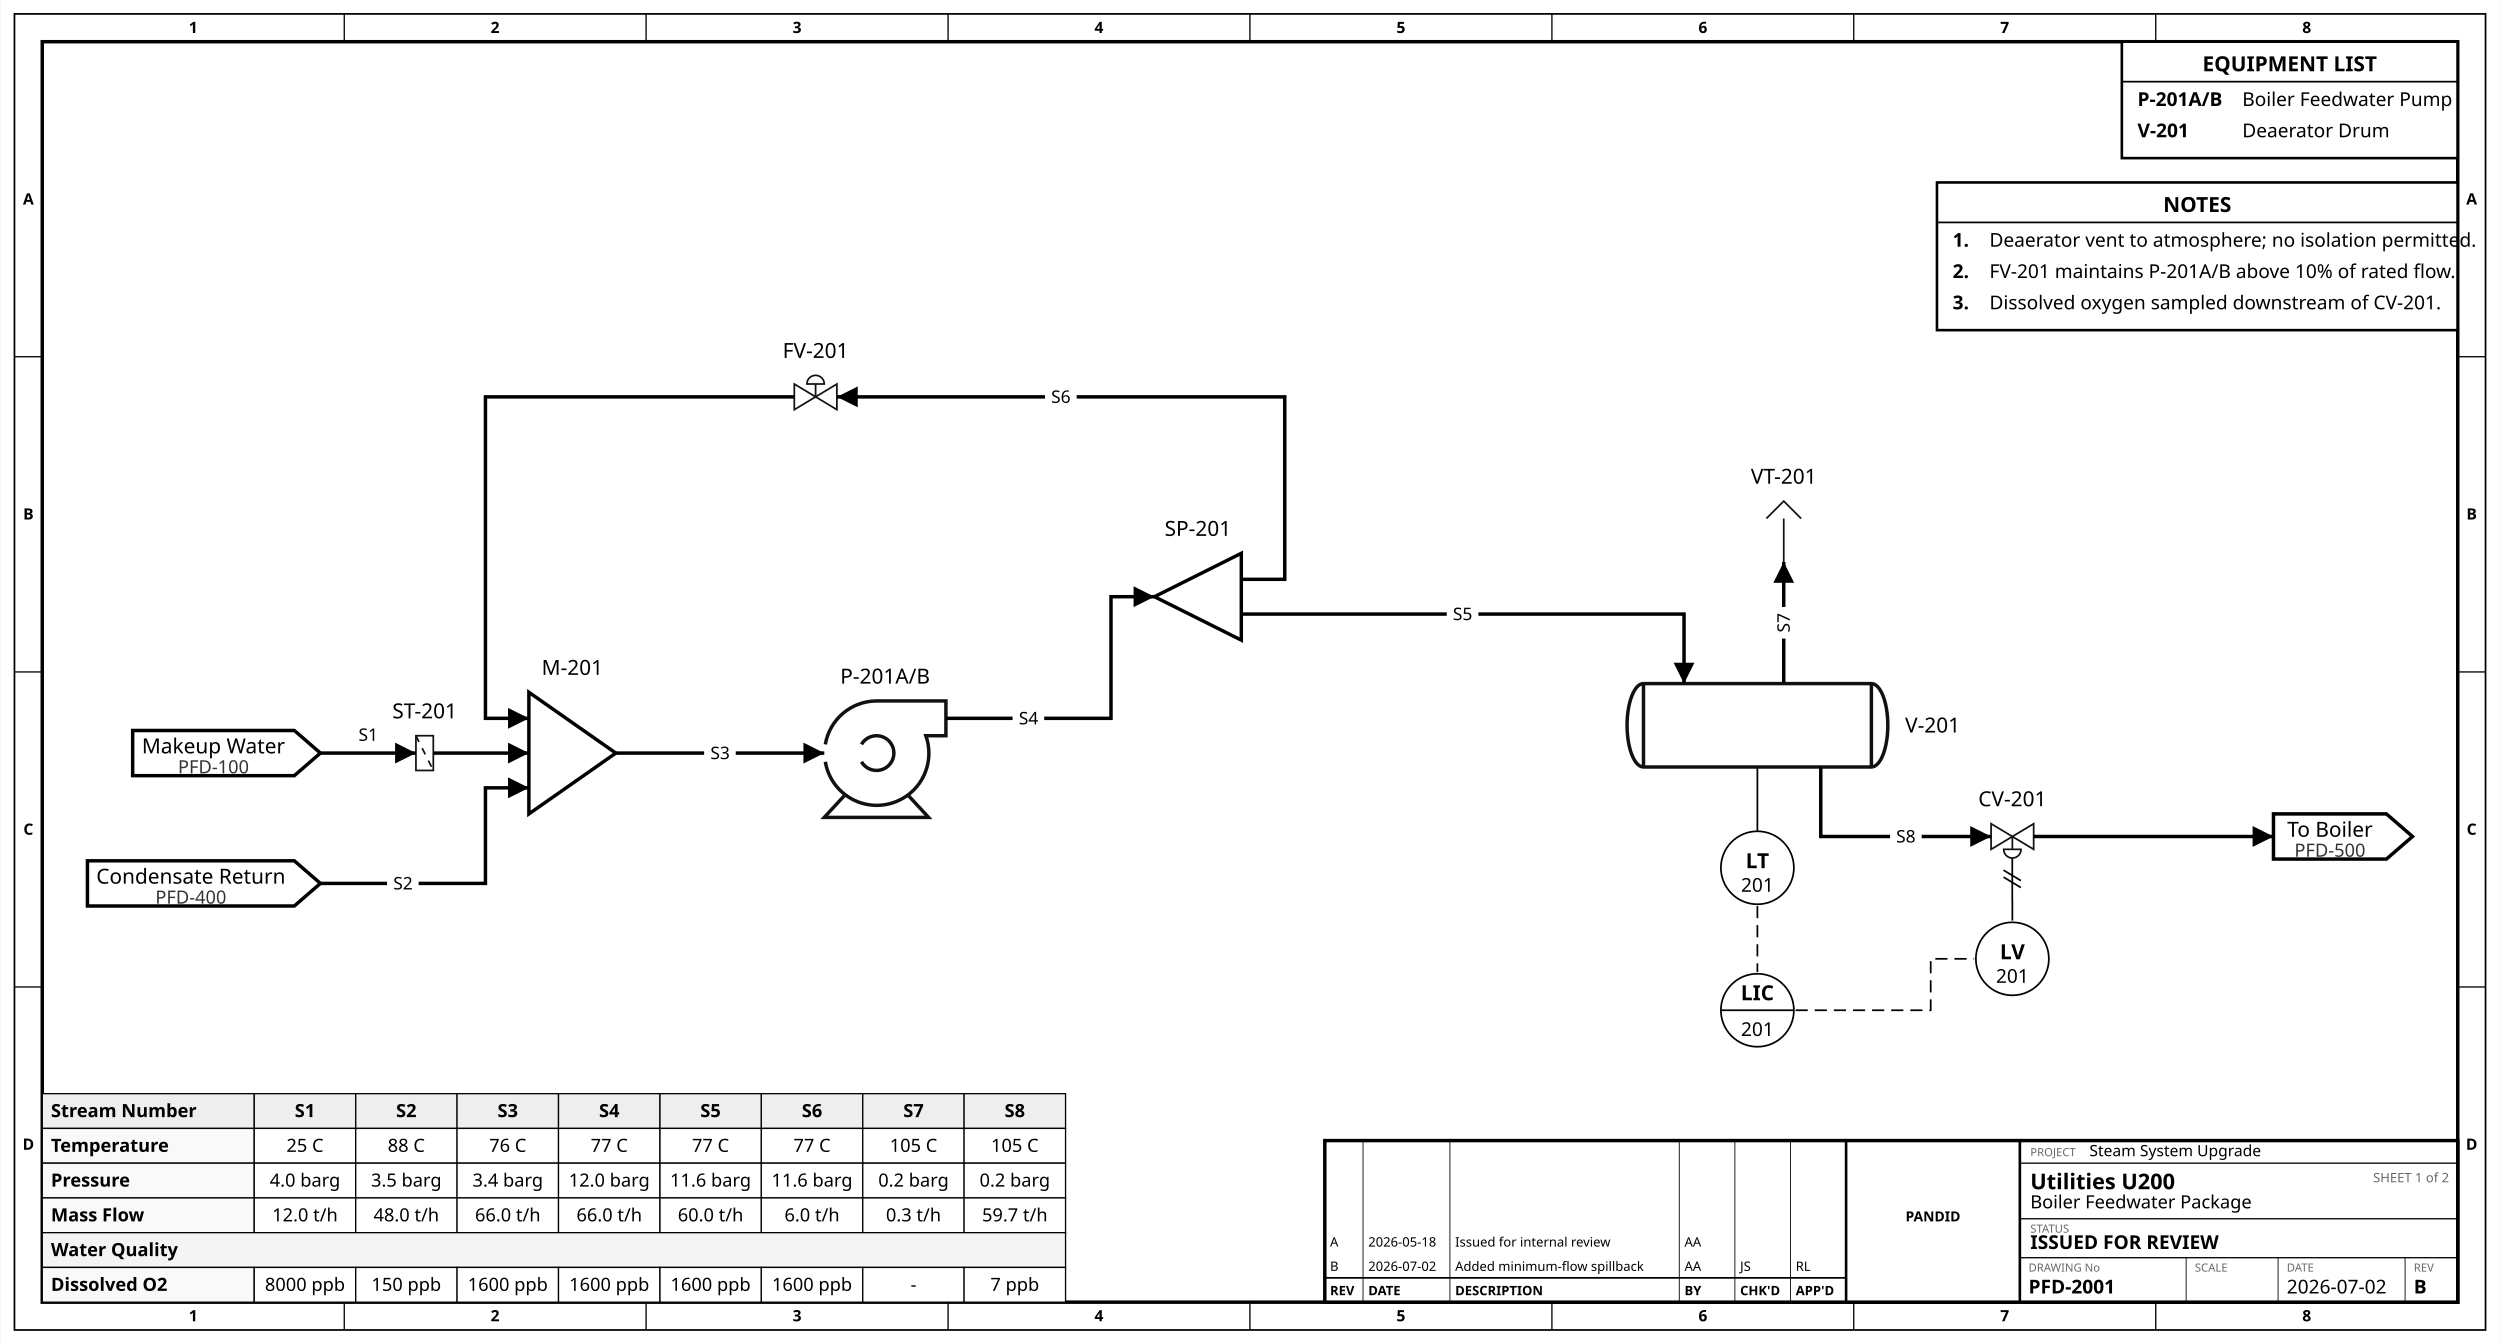
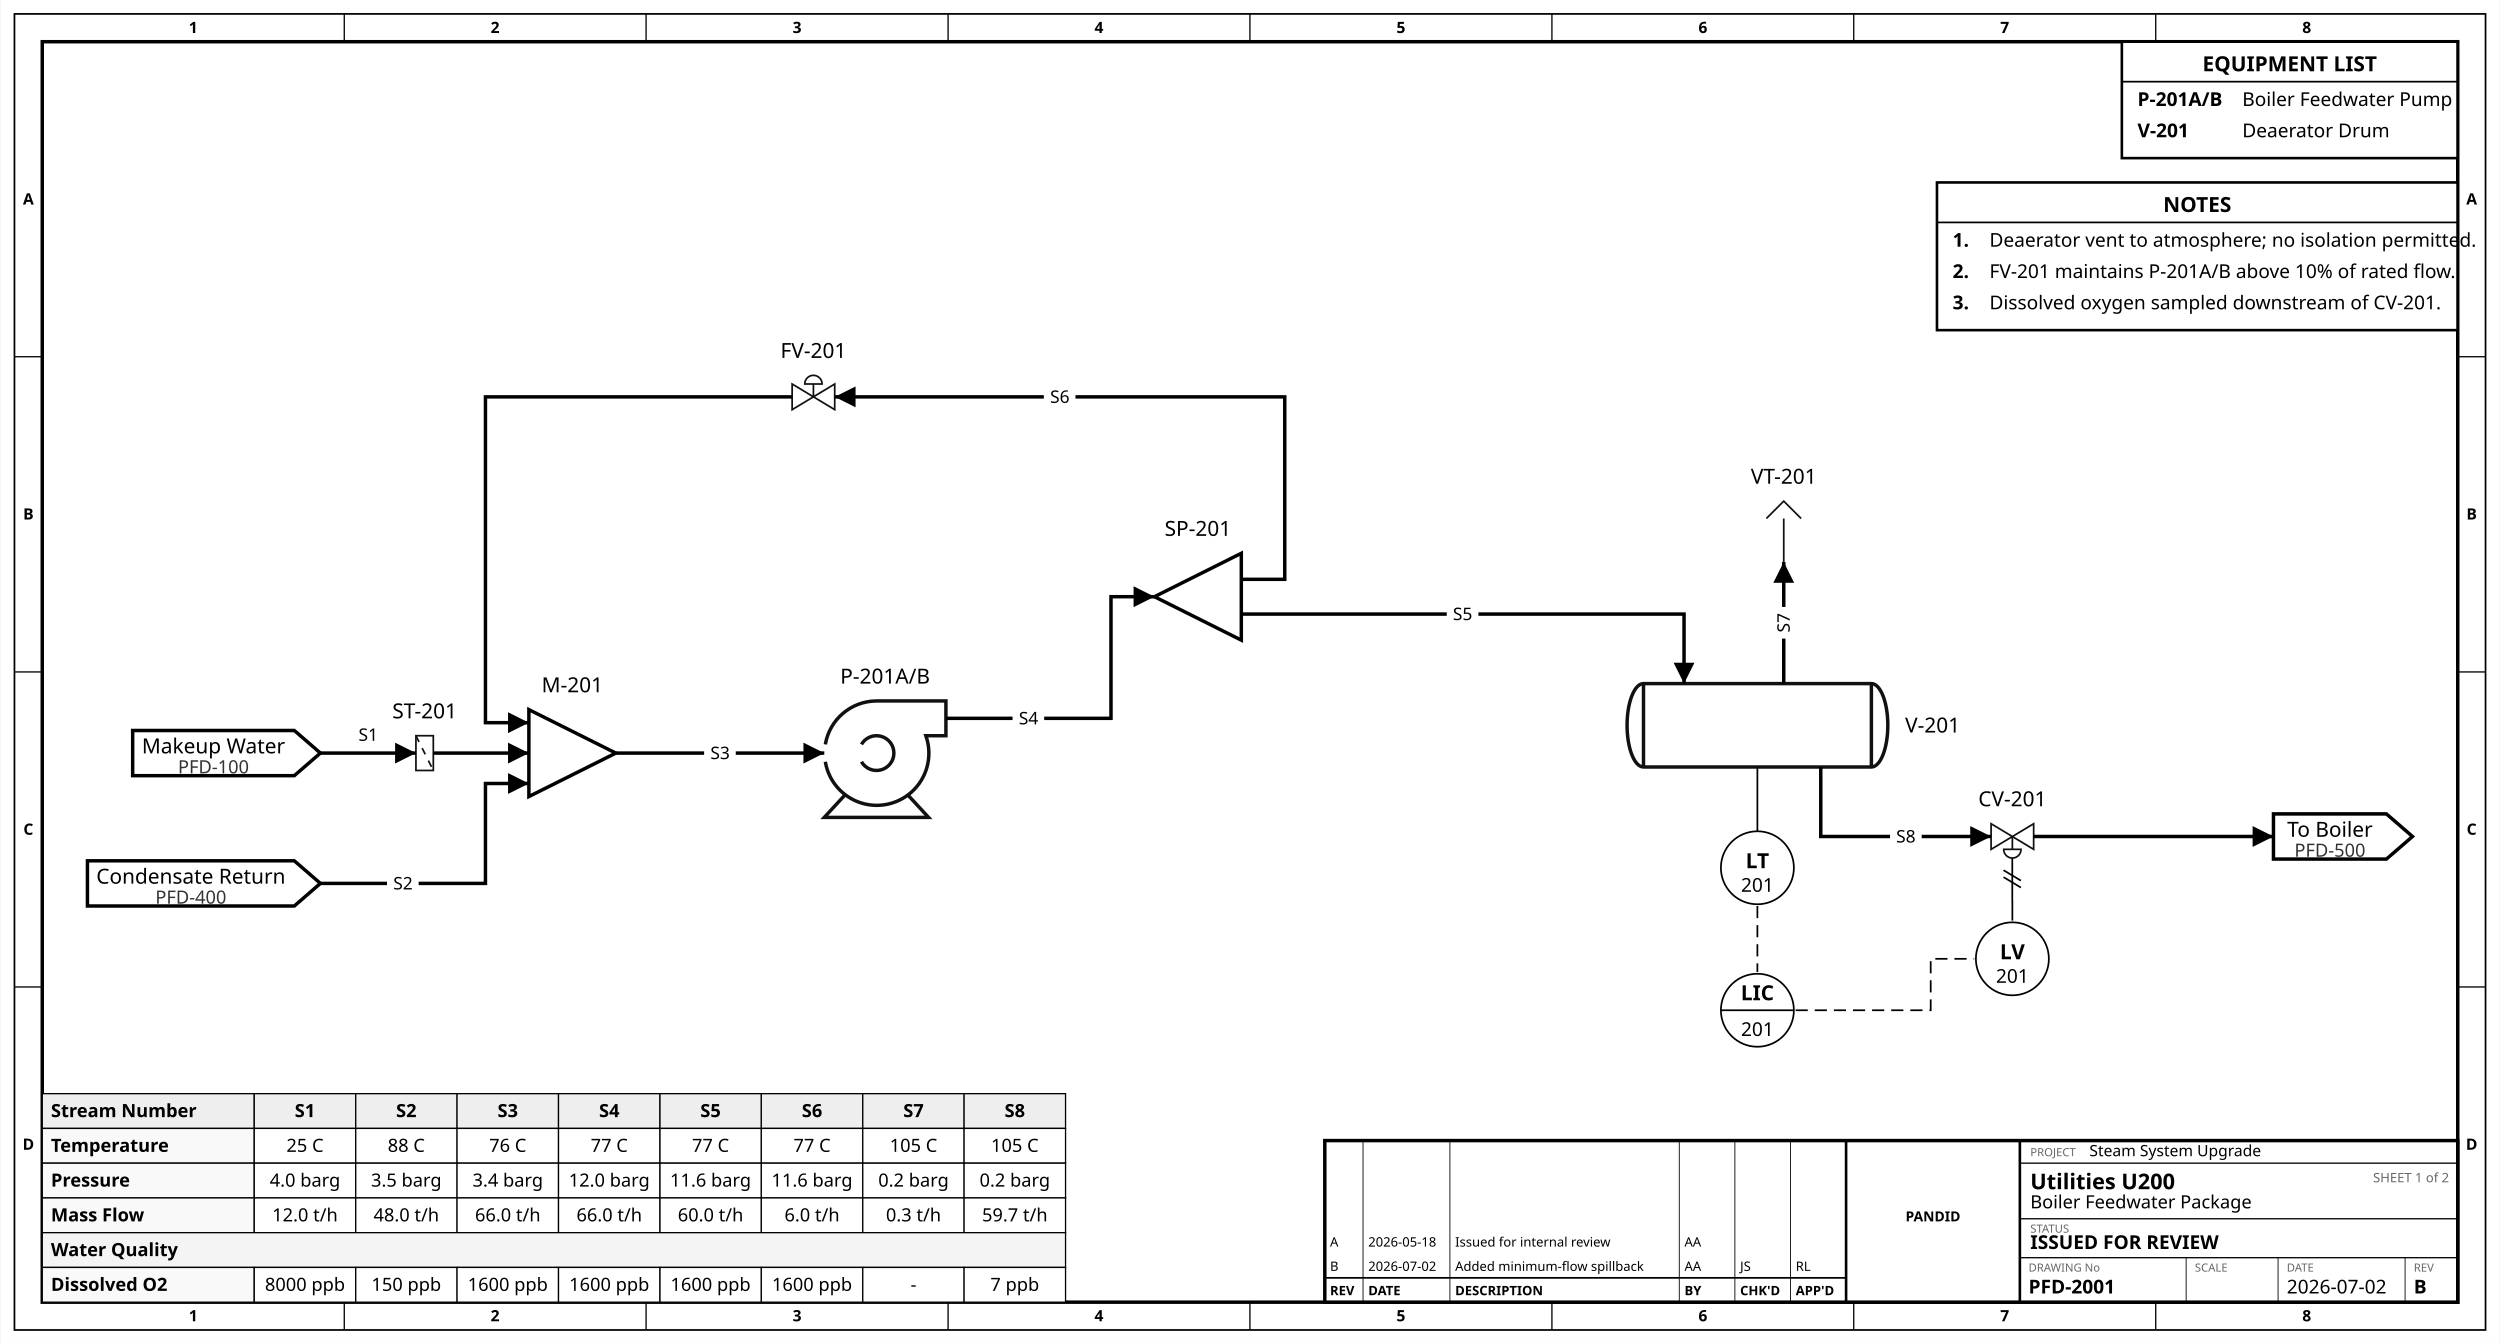
<svg xmlns="http://www.w3.org/2000/svg" width="1438" height="773" viewBox="0.0 -238.4 1438.1 773.4">
  <rect x="0.0" y="-238.4" width="1438.1" height="773.4" fill="white" />
  <rect x="8.0" y="-230.4" width="1422.1" height="757.4" fill="none" stroke="black" stroke-width="1" />
  <rect x="24.0" y="-214.4" width="1390.1" height="725.4" fill="none" stroke="black" stroke-width="2" />
  <text x="110.9" y="-219.4" font-family="sans-serif" font-size="9.0" text-anchor="middle" font-weight="bold" fill="black">1</text>
  <text x="110.9" y="522.0" font-family="sans-serif" font-size="9.0" text-anchor="middle" font-weight="bold" fill="black">1</text>
  <line x1="197.8" y1="-230.4" x2="197.8" y2="-214.4" stroke="black" stroke-width="0.75" />
  <line x1="197.8" y1="511.0" x2="197.8" y2="527.0" stroke="black" stroke-width="0.75" />
  <text x="284.6" y="-219.4" font-family="sans-serif" font-size="9.0" text-anchor="middle" font-weight="bold" fill="black">2</text>
  <text x="284.6" y="522.0" font-family="sans-serif" font-size="9.0" text-anchor="middle" font-weight="bold" fill="black">2</text>
  <line x1="371.5" y1="-230.4" x2="371.5" y2="-214.4" stroke="black" stroke-width="0.75" />
  <line x1="371.5" y1="511.0" x2="371.5" y2="527.0" stroke="black" stroke-width="0.75" />
  <text x="458.4" y="-219.4" font-family="sans-serif" font-size="9.0" text-anchor="middle" font-weight="bold" fill="black">3</text>
  <text x="458.4" y="522.0" font-family="sans-serif" font-size="9.0" text-anchor="middle" font-weight="bold" fill="black">3</text>
  <line x1="545.3" y1="-230.4" x2="545.3" y2="-214.4" stroke="black" stroke-width="0.75" />
  <line x1="545.3" y1="511.0" x2="545.3" y2="527.0" stroke="black" stroke-width="0.75" />
  <text x="632.1" y="-219.4" font-family="sans-serif" font-size="9.0" text-anchor="middle" font-weight="bold" fill="black">4</text>
  <text x="632.1" y="522.0" font-family="sans-serif" font-size="9.0" text-anchor="middle" font-weight="bold" fill="black">4</text>
  <line x1="719.0" y1="-230.4" x2="719.0" y2="-214.4" stroke="black" stroke-width="0.75" />
  <line x1="719.0" y1="511.0" x2="719.0" y2="527.0" stroke="black" stroke-width="0.75" />
  <text x="805.9" y="-219.4" font-family="sans-serif" font-size="9.0" text-anchor="middle" font-weight="bold" fill="black">5</text>
  <text x="805.9" y="522.0" font-family="sans-serif" font-size="9.0" text-anchor="middle" font-weight="bold" fill="black">5</text>
  <line x1="892.8" y1="-230.4" x2="892.8" y2="-214.4" stroke="black" stroke-width="0.75" />
  <line x1="892.8" y1="511.0" x2="892.8" y2="527.0" stroke="black" stroke-width="0.75" />
  <text x="979.7" y="-219.4" font-family="sans-serif" font-size="9.0" text-anchor="middle" font-weight="bold" fill="black">6</text>
  <text x="979.7" y="522.0" font-family="sans-serif" font-size="9.0" text-anchor="middle" font-weight="bold" fill="black">6</text>
  <line x1="1066.5" y1="-230.4" x2="1066.5" y2="-214.4" stroke="black" stroke-width="0.75" />
  <line x1="1066.5" y1="511.0" x2="1066.5" y2="527.0" stroke="black" stroke-width="0.75" />
  <text x="1153.4" y="-219.4" font-family="sans-serif" font-size="9.0" text-anchor="middle" font-weight="bold" fill="black">7</text>
  <text x="1153.4" y="522.0" font-family="sans-serif" font-size="9.0" text-anchor="middle" font-weight="bold" fill="black">7</text>
  <line x1="1240.3" y1="-230.4" x2="1240.3" y2="-214.4" stroke="black" stroke-width="0.75" />
  <line x1="1240.3" y1="511.0" x2="1240.3" y2="527.0" stroke="black" stroke-width="0.75" />
  <text x="1327.2" y="-219.4" font-family="sans-serif" font-size="9.0" text-anchor="middle" font-weight="bold" fill="black">8</text>
  <text x="1327.2" y="522.0" font-family="sans-serif" font-size="9.0" text-anchor="middle" font-weight="bold" fill="black">8</text>
  <text x="16.0" y="-120.7" font-family="sans-serif" font-size="9.0" text-anchor="middle" font-weight="bold" fill="black">A</text>
  <text x="1422.1" y="-120.7" font-family="sans-serif" font-size="9.0" text-anchor="middle" font-weight="bold" fill="black">A</text>
  <line x1="8.0" y1="-33.1" x2="24.0" y2="-33.1" stroke="black" stroke-width="0.75" />
  <line x1="1414.1" y1="-33.1" x2="1430.1" y2="-33.1" stroke="black" stroke-width="0.75" />
  <text x="16.0" y="60.6" font-family="sans-serif" font-size="9.0" text-anchor="middle" font-weight="bold" fill="black">B</text>
  <text x="1422.1" y="60.6" font-family="sans-serif" font-size="9.0" text-anchor="middle" font-weight="bold" fill="black">B</text>
  <line x1="8.0" y1="148.3" x2="24.0" y2="148.3" stroke="black" stroke-width="0.75" />
  <line x1="1414.1" y1="148.3" x2="1430.1" y2="148.3" stroke="black" stroke-width="0.75" />
  <text x="16.0" y="242.0" font-family="sans-serif" font-size="9.0" text-anchor="middle" font-weight="bold" fill="black">C</text>
  <text x="1422.1" y="242.0" font-family="sans-serif" font-size="9.0" text-anchor="middle" font-weight="bold" fill="black">C</text>
  <line x1="8.0" y1="329.6" x2="24.0" y2="329.6" stroke="black" stroke-width="0.75" />
  <line x1="1414.1" y1="329.6" x2="1430.1" y2="329.6" stroke="black" stroke-width="0.75" />
  <text x="16.0" y="423.3" font-family="sans-serif" font-size="9.0" text-anchor="middle" font-weight="bold" fill="black">D</text>
  <text x="1422.1" y="423.3" font-family="sans-serif" font-size="9.0" text-anchor="middle" font-weight="bold" fill="black">D</text>
  <rect x="1220.8" y="-214.4" width="193.2" height="67.0" fill="white" stroke="black" stroke-width="1.5" />
  <text x="1317.4" y="-197.4" font-family="sans-serif" font-size="12.0" text-anchor="middle" font-weight="bold" fill="black">EQUIPMENT LIST</text>
  <line x1="1220.8" y1="-191.4" x2="1414.1" y2="-191.4" stroke="black" stroke-width="1" />
  <text x="1229.8" y="-177.4" font-family="sans-serif" font-size="11.0" text-anchor="start" font-weight="bold" fill="black">P-201A/B</text>
  <text x="1290.1" y="-177.4" font-family="sans-serif" font-size="11.0" text-anchor="start" fill="black">Boiler Feedwater Pump</text>
  <text x="1229.8" y="-159.4" font-family="sans-serif" font-size="11.0" text-anchor="start" font-weight="bold" fill="black">V-201</text>
  <text x="1290.1" y="-159.4" font-family="sans-serif" font-size="11.0" text-anchor="start" fill="black">Deaerator Drum</text>
  <rect x="1114.4" y="-133.4" width="299.6" height="85.0" fill="white" stroke="black" stroke-width="1.5" />
  <text x="1264.2" y="-116.4" font-family="sans-serif" font-size="12.0" text-anchor="middle" font-weight="bold" fill="black">NOTES</text>
  <line x1="1114.4" y1="-110.4" x2="1414.1" y2="-110.4" stroke="black" stroke-width="1" />
  <text x="1123.4" y="-96.4" font-family="sans-serif" font-size="11.0" text-anchor="start" font-weight="bold" fill="black">1.</text>
  <text x="1144.6" y="-96.4" font-family="sans-serif" font-size="11.0" text-anchor="start" fill="black">Deaerator vent to atmosphere; no isolation permitted.</text>
  <text x="1123.4" y="-78.4" font-family="sans-serif" font-size="11.0" text-anchor="start" font-weight="bold" fill="black">2.</text>
  <text x="1144.6" y="-78.4" font-family="sans-serif" font-size="11.0" text-anchor="start" fill="black">FV-201 maintains P-201A/B above 10% of rated flow.</text>
  <text x="1123.4" y="-60.4" font-family="sans-serif" font-size="11.0" text-anchor="start" font-weight="bold" fill="black">3.</text>
  <text x="1144.6" y="-60.4" font-family="sans-serif" font-size="11.0" text-anchor="start" fill="black">Dissolved oxygen sampled downstream of CV-201.</text>
  <g id="stream_table">
    <rect x="24.0" y="391.0" width="122.0" height="20.0" fill="#eee" stroke="black" stroke-width="0.75" />
    <text x="29.0" y="404.5" font-family="sans-serif" font-size="10.5" font-weight="bold" text-anchor="start">Stream Number</text>
    <rect x="146.0" y="391.0" width="58.4" height="20.0" fill="#eee" stroke="black" stroke-width="0.75" />
    <text x="175.2" y="404.5" font-family="sans-serif" font-size="10.5" font-weight="bold" text-anchor="middle">S1</text>
    <rect x="204.4" y="391.0" width="58.4" height="20.0" fill="#eee" stroke="black" stroke-width="0.75" />
    <text x="233.5" y="404.5" font-family="sans-serif" font-size="10.5" font-weight="bold" text-anchor="middle">S2</text>
    <rect x="262.7" y="391.0" width="58.4" height="20.0" fill="#eee" stroke="black" stroke-width="0.75" />
    <text x="291.9" y="404.5" font-family="sans-serif" font-size="10.5" font-weight="bold" text-anchor="middle">S3</text>
    <rect x="321.1" y="391.0" width="58.4" height="20.0" fill="#eee" stroke="black" stroke-width="0.75" />
    <text x="350.3" y="404.5" font-family="sans-serif" font-size="10.5" font-weight="bold" text-anchor="middle">S4</text>
    <rect x="379.5" y="391.0" width="58.4" height="20.0" fill="#eee" stroke="black" stroke-width="0.75" />
    <text x="408.6" y="404.5" font-family="sans-serif" font-size="10.5" font-weight="bold" text-anchor="middle">S5</text>
    <rect x="437.8" y="391.0" width="58.4" height="20.0" fill="#eee" stroke="black" stroke-width="0.75" />
    <text x="467.0" y="404.5" font-family="sans-serif" font-size="10.5" font-weight="bold" text-anchor="middle">S6</text>
    <rect x="496.2" y="391.0" width="58.4" height="20.0" fill="#eee" stroke="black" stroke-width="0.75" />
    <text x="525.4" y="404.5" font-family="sans-serif" font-size="10.5" font-weight="bold" text-anchor="middle">S7</text>
    <rect x="554.5" y="391.0" width="58.4" height="20.0" fill="#eee" stroke="black" stroke-width="0.75" />
    <text x="583.7" y="404.5" font-family="sans-serif" font-size="10.5" font-weight="bold" text-anchor="middle">S8</text>
    <rect x="24.0" y="411.0" width="122.0" height="20.0" fill="#f9f9f9" stroke="black" stroke-width="0.75" />
    <text x="29.0" y="424.5" font-family="sans-serif" font-size="10.5" font-weight="bold" text-anchor="start">Temperature</text>
    <rect x="146.0" y="411.0" width="58.4" height="20.0" fill="white" stroke="black" stroke-width="0.75" />
    <text x="175.2" y="424.5" font-family="sans-serif" font-size="10.5" text-anchor="middle">25 C</text>
    <rect x="204.4" y="411.0" width="58.4" height="20.0" fill="white" stroke="black" stroke-width="0.75" />
    <text x="233.5" y="424.5" font-family="sans-serif" font-size="10.5" text-anchor="middle">88 C</text>
    <rect x="262.7" y="411.0" width="58.4" height="20.0" fill="white" stroke="black" stroke-width="0.75" />
    <text x="291.9" y="424.5" font-family="sans-serif" font-size="10.5" text-anchor="middle">76 C</text>
    <rect x="321.1" y="411.0" width="58.4" height="20.0" fill="white" stroke="black" stroke-width="0.75" />
    <text x="350.3" y="424.5" font-family="sans-serif" font-size="10.5" text-anchor="middle">77 C</text>
    <rect x="379.5" y="411.0" width="58.4" height="20.0" fill="white" stroke="black" stroke-width="0.75" />
    <text x="408.6" y="424.5" font-family="sans-serif" font-size="10.5" text-anchor="middle">77 C</text>
    <rect x="437.8" y="411.0" width="58.4" height="20.0" fill="white" stroke="black" stroke-width="0.75" />
    <text x="467.0" y="424.5" font-family="sans-serif" font-size="10.5" text-anchor="middle">77 C</text>
    <rect x="496.2" y="411.0" width="58.4" height="20.0" fill="white" stroke="black" stroke-width="0.75" />
    <text x="525.4" y="424.5" font-family="sans-serif" font-size="10.5" text-anchor="middle">105 C</text>
    <rect x="554.5" y="411.0" width="58.4" height="20.0" fill="white" stroke="black" stroke-width="0.75" />
    <text x="583.7" y="424.5" font-family="sans-serif" font-size="10.5" text-anchor="middle">105 C</text>
    <rect x="24.0" y="431.0" width="122.0" height="20.0" fill="#f9f9f9" stroke="black" stroke-width="0.75" />
    <text x="29.0" y="444.5" font-family="sans-serif" font-size="10.5" font-weight="bold" text-anchor="start">Pressure</text>
    <rect x="146.0" y="431.0" width="58.4" height="20.0" fill="white" stroke="black" stroke-width="0.75" />
    <text x="175.2" y="444.5" font-family="sans-serif" font-size="10.5" text-anchor="middle">4.0 barg</text>
    <rect x="204.4" y="431.0" width="58.4" height="20.0" fill="white" stroke="black" stroke-width="0.75" />
    <text x="233.5" y="444.5" font-family="sans-serif" font-size="10.5" text-anchor="middle">3.5 barg</text>
    <rect x="262.7" y="431.0" width="58.4" height="20.0" fill="white" stroke="black" stroke-width="0.75" />
    <text x="291.9" y="444.5" font-family="sans-serif" font-size="10.5" text-anchor="middle">3.4 barg</text>
    <rect x="321.1" y="431.0" width="58.4" height="20.0" fill="white" stroke="black" stroke-width="0.75" />
    <text x="350.3" y="444.5" font-family="sans-serif" font-size="10.5" text-anchor="middle">12.0 barg</text>
    <rect x="379.5" y="431.0" width="58.4" height="20.0" fill="white" stroke="black" stroke-width="0.75" />
    <text x="408.6" y="444.5" font-family="sans-serif" font-size="10.5" text-anchor="middle">11.6 barg</text>
    <rect x="437.8" y="431.0" width="58.4" height="20.0" fill="white" stroke="black" stroke-width="0.75" />
    <text x="467.0" y="444.5" font-family="sans-serif" font-size="10.5" text-anchor="middle">11.6 barg</text>
    <rect x="496.2" y="431.0" width="58.4" height="20.0" fill="white" stroke="black" stroke-width="0.75" />
    <text x="525.4" y="444.5" font-family="sans-serif" font-size="10.5" text-anchor="middle">0.2 barg</text>
    <rect x="554.5" y="431.0" width="58.4" height="20.0" fill="white" stroke="black" stroke-width="0.75" />
    <text x="583.7" y="444.5" font-family="sans-serif" font-size="10.5" text-anchor="middle">0.2 barg</text>
    <rect x="24.0" y="451.0" width="122.0" height="20.0" fill="#f9f9f9" stroke="black" stroke-width="0.75" />
    <text x="29.0" y="464.5" font-family="sans-serif" font-size="10.5" font-weight="bold" text-anchor="start">Mass Flow</text>
    <rect x="146.0" y="451.0" width="58.4" height="20.0" fill="white" stroke="black" stroke-width="0.75" />
    <text x="175.2" y="464.5" font-family="sans-serif" font-size="10.5" text-anchor="middle">12.0 t/h</text>
    <rect x="204.4" y="451.0" width="58.4" height="20.0" fill="white" stroke="black" stroke-width="0.75" />
    <text x="233.5" y="464.5" font-family="sans-serif" font-size="10.5" text-anchor="middle">48.0 t/h</text>
    <rect x="262.7" y="451.0" width="58.4" height="20.0" fill="white" stroke="black" stroke-width="0.75" />
    <text x="291.9" y="464.5" font-family="sans-serif" font-size="10.5" text-anchor="middle">66.0 t/h</text>
    <rect x="321.1" y="451.0" width="58.4" height="20.0" fill="white" stroke="black" stroke-width="0.75" />
    <text x="350.3" y="464.5" font-family="sans-serif" font-size="10.5" text-anchor="middle">66.0 t/h</text>
    <rect x="379.5" y="451.0" width="58.4" height="20.0" fill="white" stroke="black" stroke-width="0.75" />
    <text x="408.6" y="464.5" font-family="sans-serif" font-size="10.5" text-anchor="middle">60.0 t/h</text>
    <rect x="437.8" y="451.0" width="58.4" height="20.0" fill="white" stroke="black" stroke-width="0.75" />
    <text x="467.0" y="464.5" font-family="sans-serif" font-size="10.5" text-anchor="middle">6.0 t/h</text>
    <rect x="496.2" y="451.0" width="58.4" height="20.0" fill="white" stroke="black" stroke-width="0.75" />
    <text x="525.4" y="464.5" font-family="sans-serif" font-size="10.5" text-anchor="middle">0.3 t/h</text>
    <rect x="554.5" y="451.0" width="58.4" height="20.0" fill="white" stroke="black" stroke-width="0.75" />
    <text x="583.7" y="464.5" font-family="sans-serif" font-size="10.5" text-anchor="middle">59.7 t/h</text>
    <rect x="24.0" y="471.0" width="588.9" height="20.0" fill="#f4f4f4" stroke="black" stroke-width="0.75" />
    <text x="29.0" y="484.5" font-family="sans-serif" font-size="10.5" font-weight="bold" text-anchor="start">Water Quality</text>
    <rect x="24.0" y="491.0" width="122.0" height="20.0" fill="#f9f9f9" stroke="black" stroke-width="0.75" />
    <text x="29.0" y="504.5" font-family="sans-serif" font-size="10.5" font-weight="bold" text-anchor="start">Dissolved O2</text>
    <rect x="146.0" y="491.0" width="58.4" height="20.0" fill="white" stroke="black" stroke-width="0.75" />
    <text x="175.2" y="504.5" font-family="sans-serif" font-size="10.5" text-anchor="middle">8000 ppb</text>
    <rect x="204.4" y="491.0" width="58.4" height="20.0" fill="white" stroke="black" stroke-width="0.75" />
    <text x="233.5" y="504.5" font-family="sans-serif" font-size="10.5" text-anchor="middle">150 ppb</text>
    <rect x="262.7" y="491.0" width="58.4" height="20.0" fill="white" stroke="black" stroke-width="0.75" />
    <text x="291.9" y="504.5" font-family="sans-serif" font-size="10.5" text-anchor="middle">1600 ppb</text>
    <rect x="321.1" y="491.0" width="58.4" height="20.0" fill="white" stroke="black" stroke-width="0.75" />
    <text x="350.3" y="504.5" font-family="sans-serif" font-size="10.5" text-anchor="middle">1600 ppb</text>
    <rect x="379.5" y="491.0" width="58.4" height="20.0" fill="white" stroke="black" stroke-width="0.75" />
    <text x="408.6" y="504.5" font-family="sans-serif" font-size="10.5" text-anchor="middle">1600 ppb</text>
    <rect x="437.8" y="491.0" width="58.4" height="20.0" fill="white" stroke="black" stroke-width="0.75" />
    <text x="467.0" y="504.5" font-family="sans-serif" font-size="10.5" text-anchor="middle">1600 ppb</text>
    <rect x="496.2" y="491.0" width="58.4" height="20.0" fill="white" stroke="black" stroke-width="0.75" />
    <text x="525.4" y="504.5" font-family="sans-serif" font-size="10.5" text-anchor="middle">-</text>
    <rect x="554.5" y="491.0" width="58.4" height="20.0" fill="white" stroke="black" stroke-width="0.75" />
    <text x="583.7" y="504.5" font-family="sans-serif" font-size="10.5" text-anchor="middle">7 ppb</text>
  </g>
  <rect x="762.1" y="418.0" width="652.0" height="93.0" fill="white" stroke="black" stroke-width="2" />
  <line x1="1062.1" y1="418.0" x2="1062.1" y2="511.0" stroke="black" stroke-width="1.5" />
  <line x1="1162.1" y1="418.0" x2="1162.1" y2="511.0" stroke="black" stroke-width="1.5" />
  <line x1="762.1" y1="497.0" x2="1062.1" y2="497.0" stroke="black" stroke-width="1" />
  <line x1="784.1" y1="418.0" x2="784.1" y2="511.0" stroke="black" stroke-width="0.5" />
  <line x1="834.1" y1="418.0" x2="834.1" y2="511.0" stroke="black" stroke-width="0.5" />
  <line x1="966.1" y1="418.0" x2="966.1" y2="511.0" stroke="black" stroke-width="0.5" />
  <line x1="998.1" y1="418.0" x2="998.1" y2="511.0" stroke="black" stroke-width="0.5" />
  <line x1="1030.1" y1="418.0" x2="1030.1" y2="511.0" stroke="black" stroke-width="0.5" />
  <text x="765.1" y="507.0" font-family="sans-serif" font-size="7.5" text-anchor="start" font-weight="bold" fill="black">REV</text>
  <text x="787.1" y="507.0" font-family="sans-serif" font-size="7.5" text-anchor="start" font-weight="bold" fill="black">DATE</text>
  <text x="837.1" y="507.0" font-family="sans-serif" font-size="7.5" text-anchor="start" font-weight="bold" fill="black">DESCRIPTION</text>
  <text x="969.1" y="507.0" font-family="sans-serif" font-size="7.5" text-anchor="start" font-weight="bold" fill="black">BY</text>
  <text x="1001.1" y="507.0" font-family="sans-serif" font-size="7.5" text-anchor="start" font-weight="bold" fill="black">CHK'D</text>
  <text x="1033.1" y="507.0" font-family="sans-serif" font-size="7.5" text-anchor="start" font-weight="bold" fill="black">APP'D</text>
  <text x="765.1" y="493.0" font-family="sans-serif" font-size="7.5" text-anchor="start" fill="black">B</text>
  <text x="787.1" y="493.0" font-family="sans-serif" font-size="7.5" text-anchor="start" fill="black">2026-07-02</text>
  <text x="837.1" y="493.0" font-family="sans-serif" font-size="7.5" text-anchor="start" fill="black">Added minimum-flow spillback</text>
  <text x="969.1" y="493.0" font-family="sans-serif" font-size="7.5" text-anchor="start" fill="black">AA</text>
  <text x="1001.1" y="493.0" font-family="sans-serif" font-size="7.5" text-anchor="start" fill="black">JS</text>
  <text x="1033.1" y="493.0" font-family="sans-serif" font-size="7.5" text-anchor="start" fill="black">RL</text>
  <text x="765.1" y="479.0" font-family="sans-serif" font-size="7.5" text-anchor="start" fill="black">A</text>
  <text x="787.1" y="479.0" font-family="sans-serif" font-size="7.5" text-anchor="start" fill="black">2026-05-18</text>
  <text x="837.1" y="479.0" font-family="sans-serif" font-size="7.5" text-anchor="start" fill="black">Issued for internal review</text>
  <text x="969.1" y="479.0" font-family="sans-serif" font-size="7.5" text-anchor="start" fill="black">AA</text>
  <text x="1001.1" y="479.0" font-family="sans-serif" font-size="7.5" text-anchor="start" fill="black" />
  <text x="1033.1" y="479.0" font-family="sans-serif" font-size="7.5" text-anchor="start" fill="black" />
  <text x="1112.1" y="464.5" font-family="sans-serif" font-size="8.0" text-anchor="middle" font-weight="bold" fill="black">PANDID</text>
  <text x="1168.1" y="427.0" font-family="sans-serif" font-size="6.5" text-anchor="start" fill="#666">PROJECT</text>
  <text x="1202.1" y="427.0" font-family="sans-serif" font-size="9.0" text-anchor="start" fill="black">Steam System Upgrade</text>
  <line x1="1162.1" y1="431.0" x2="1414.1" y2="431.0" stroke="black" stroke-width="0.75" />
  <line x1="1162.1" y1="463.0" x2="1414.1" y2="463.0" stroke="black" stroke-width="0.75" />
  <line x1="1162.1" y1="485.4" x2="1414.1" y2="485.4" stroke="black" stroke-width="0.75" />
  <text x="1168.1" y="446.0" font-family="sans-serif" font-size="12.5" text-anchor="start" font-weight="bold" fill="black">Utilities U200</text>
  <text x="1168.1" y="457.0" font-family="sans-serif" font-size="10.5" text-anchor="start" fill="black">Boiler Feedwater Package</text>
  <text x="1409.1" y="442.0" font-family="sans-serif" font-size="7.5" text-anchor="end" fill="#666">SHEET 1 of 2</text>
  <text x="1168.1" y="471.0" font-family="sans-serif" font-size="6.5" text-anchor="start" fill="#666">STATUS</text>
  <text x="1168.1" y="480.4" font-family="sans-serif" font-size="11.0" text-anchor="start" font-weight="bold" fill="black">ISSUED FOR REVIEW</text>
  <text x="1167.1" y="493.4" font-family="sans-serif" font-size="6.5" text-anchor="start" fill="#666">DRAWING No</text>
  <text x="1167.1" y="506.0" font-family="sans-serif" font-size="11.0" text-anchor="start" font-weight="bold" fill="black">PFD-2001</text>
  <line x1="1257.8" y1="485.4" x2="1257.8" y2="511.0" stroke="black" stroke-width="0.5" />
  <text x="1262.8" y="493.4" font-family="sans-serif" font-size="6.5" text-anchor="start" fill="#666">SCALE</text>
  <line x1="1310.7" y1="485.4" x2="1310.7" y2="511.0" stroke="black" stroke-width="0.5" />
  <text x="1315.7" y="493.4" font-family="sans-serif" font-size="6.5" text-anchor="start" fill="#666">DATE</text>
  <text x="1315.7" y="506.0" font-family="sans-serif" font-size="11.0" text-anchor="start" fill="black">2026-07-02</text>
  <line x1="1383.8" y1="485.4" x2="1383.8" y2="511.0" stroke="black" stroke-width="0.5" />
  <text x="1388.8" y="493.4" font-family="sans-serif" font-size="6.5" text-anchor="start" fill="#666">REV</text>
  <text x="1388.8" y="506.0" font-family="sans-serif" font-size="11.0" text-anchor="start" font-weight="bold" fill="black">B</text>
  <defs>
    <marker id="arrow_black" viewBox="0 0 10 10" refX="10" refY="5" markerWidth="12" markerHeight="12" markerUnits="userSpaceOnUse" orient="auto-start-reverse">
      <path d="M 0 0 L 10 5 L 0 10 z" fill="black" />
    </marker>
    <symbol id="sym_fitting_strainer" viewBox="0 0 10.0 20.0" overflow="visible">
      <g transform="scale(0.25)">
        <rect x="0.0" y="0.0" width="40.0" height="80.0" fill="white" stroke="#111" stroke-width="4" />
        <path d="M 0.0 0.0 L 40.0 80.0" fill="none" stroke="#111" stroke-width="4" stroke-dasharray="16 16" />
      </g>
    </symbol>
    <symbol id="sym_instrument" viewBox="0 0 44.0 44.0" overflow="visible">
      <circle cx="22" cy="22" r="21" fill="white" stroke="black" stroke-width="1" />
    </symbol>
    <symbol id="sym_instrument_panel" viewBox="0 0 44.0 44.0" overflow="visible">
      <circle cx="22" cy="22" r="21" fill="white" stroke="black" stroke-width="1" />
      <line x1="1" y1="22" x2="43" y2="22" stroke="black" stroke-width="1" />
    </symbol>
-     <symbol id="sym_mixer_70" viewBox="0 0 50.0 70.0" overflow="visible">
-       <polygon points="0,0 50,35 0,70" fill="none" stroke="black" stroke-width="2" />
+     <symbol id="sym_mixer" viewBox="0 0 50.0 50.0" overflow="visible">
+       <polygon points="0,0 50,25 0,50" fill="none" stroke="black" stroke-width="2" />
    </symbol>
    <symbol id="sym_pump" viewBox="0 0 70.0 67.0" overflow="visible">
      <path d="M 12.0 54.0 L 0.0 67.0 L 60.0 67.0 L 48.0 54.0" fill="white" stroke="#111" stroke-width="2.0" />
      <path d="M 0.6 25.0 A 30.0 30.0 0.0 0 1 30.0 0.0 L 70.0 0.0 L 70.0 20.0 L 58.45 20.0 A 30.0 30.0 0.0 0 1 51.859 50.83 A 30.0 30.0 0.0 0 1 21.341 58.742 A 30.0 30.0 0.0 0 1 0.6 35.0" fill="white" stroke="#111" stroke-width="2.0" />
      <path d="M 21.4 25.0 A 10.0 10.0 0.0 1 1 21.4 35.0" fill="none" stroke="#111" stroke-width="2.0" />
    </symbol>
    <symbol id="sym_splitter" viewBox="0 0 50.0 50.0" overflow="visible">
      <polygon points="0,25 50,0 50,50" fill="none" stroke="black" stroke-width="2" />
    </symbol>
    <symbol id="sym_valve_control" viewBox="0 0 24.5 19.8" overflow="visible">
      <g transform="scale(0.25)">
        <path d="M 0.0 79.0 L 0.0 20.0 L 98.0 79.0 L 98.0 20.0 Z M 29.0 20.0 A 20.0 20.0 0.0 0 1 49.0 0.0 A 20.0 20.0 0.0 0 1 69.0 20.0 Z M 49.0 20.0 L 49.0 49.0" fill="white" stroke="#111" stroke-width="4" />
      </g>
    </symbol>
    <symbol id="sym_vent" viewBox="0 0 20.0 35.0" overflow="visible">
      <g transform="scale(0.25)">
        <path d="M 40.0 40.0 L 40.0 140.0 M 0.0 40.0 L 40.0 0.0 L 80.0 40.0" fill="none" stroke="#111" stroke-width="4" />
      </g>
    </symbol>
    <symbol id="sym_vessel_horizontal_s150x48" viewBox="0 0 150 48" overflow="visible">
      <path d="M 9.459 48 L 140.607 48 A 24 9.458 90 0 0 150.064 24 A 24 9.458 90 0 0 140.607 0 L 9.459 0 A 24 9.458 90 0 0 0.001 24 A 24 9.458 90 0 0 9.459 48 Z M 9.459 0 L 9.459 48 M 140.607 0 L 140.607 48" fill="white" stroke="#111" stroke-width="2" />
    </symbol>
  </defs>
  <g id="units">
    <polygon points="76.028,182.0 169.052,182.0 184.052,195.0 169.052,208.0 76.028,208.0" fill="transparent" stroke="black" stroke-width="2" />
    <text x="122.54" y="191.0" font-family="sans-serif" font-size="12" text-anchor="middle" dominant-baseline="middle">Makeup Water</text>
    <text x="122.54" y="203.0" font-family="sans-serif" font-size="10.5" text-anchor="middle" dominant-baseline="middle" fill="#333">PFD-100</text>
    <use href="#sym_fitting_strainer" x="239.05" y="185" width="10.0" height="20.0" />
    <polygon points="50.0,257.0 169.052,257.0 184.052,270.0 169.052,283.0 50.0,283.0" fill="transparent" stroke="black" stroke-width="2" />
    <text x="109.526" y="266.0" font-family="sans-serif" font-size="12" text-anchor="middle" dominant-baseline="middle">Condensate Return</text>
    <text x="109.526" y="278.0" font-family="sans-serif" font-size="10.5" text-anchor="middle" dominant-baseline="middle" fill="#333">PFD-400</text>
-     <use href="#sym_mixer_70" x="304.05" y="160" width="50.0" height="70.0" />
+     <use href="#sym_mixer" x="304.05" y="170" width="50.0" height="50.0" />
    <use href="#sym_pump" x="474.05" y="165" width="70.0" height="67.0" />
    <use href="#sym_splitter" x="664.05" y="80" width="50.0" height="50.0" />
-     <use href="#sym_valve_control" x="456.8" y="-22.4" width="24.5" height="19.8" transform="translate(938.1, 0) scale(-1, 1)" />
+     <use href="#sym_valve_control" x="455.55" y="-22.4" width="24.5" height="19.8" transform="translate(935.6, 0) scale(-1, 1)" />
    <use href="#sym_vessel_horizontal_s150x48" x="936.05" y="155" width="150" height="48" />
    <use href="#sym_vent" x="1016.22" y="50" width="20.0" height="35.0" />
    <use href="#sym_valve_control" x="1145.54" y="235.6" width="24.5" height="19.8" transform="translate(0, 491) scale(1, -1)" />
    <polygon points="1308.052,230.0 1373.052,230.0 1388.052,243.0 1373.052,256.0 1308.052,256.0" fill="transparent" stroke="black" stroke-width="2" />
    <text x="1340.552" y="239.0" font-family="sans-serif" font-size="12" text-anchor="middle" dominant-baseline="middle">To Boiler</text>
    <text x="1340.552" y="251.0" font-family="sans-serif" font-size="10.5" text-anchor="middle" dominant-baseline="middle" fill="#333">PFD-500</text>
  </g>
  <g id="streams">
    <path d="M 184.052,195.0 L 239.052,195.0" fill="none" stroke="black" stroke-width="2" marker-end="url(#arrow_black)" />
    <path d="M 249.052,195.0 L 304.052,195.0" fill="none" stroke="black" stroke-width="2" marker-end="url(#arrow_black)" />
-     <path d="M 184.052,270.0 L 279.052,270.0 L 279.052,215.0 L 304.052,215.0" fill="none" stroke="black" stroke-width="2" marker-end="url(#arrow_black)" />
+     <path d="M 184.052,270.0 L 279.052,270.0 L 279.052,212.5 L 304.052,212.5" fill="none" stroke="black" stroke-width="2" marker-end="url(#arrow_black)" />
    <path d="M 354.052,195.0 L 474.052,195.0" fill="none" stroke="black" stroke-width="2" marker-end="url(#arrow_black)" />
    <path d="M 544.052,175.0 L 639.052,175.0 L 639.052,105.0 L 664.052,105.0" fill="none" stroke="black" stroke-width="2" marker-end="url(#arrow_black)" />
    <path d="M 714.052,115.0 L 968.839,115.0 L 968.839,155.0" fill="none" stroke="black" stroke-width="2" marker-end="url(#arrow_black)" />
-     <path d="M 714.052,95.0 L 739.052,95.0 L 739.052,-10 L 481.302,-10" fill="none" stroke="black" stroke-width="2" marker-end="url(#arrow_black)" />
-     <path d="M 456.802,-10 L 279.052,-10 L 279.052,175.0 L 304.052,175.0" fill="none" stroke="black" stroke-width="2" marker-end="url(#arrow_black)" />
+     <path d="M 714.052,95.0 L 739.052,95.0 L 739.052,-10 L 480.052,-10" fill="none" stroke="black" stroke-width="2" marker-end="url(#arrow_black)" />
+     <path d="M 455.552,-10 L 279.052,-10 L 279.052,177.5 L 304.052,177.5" fill="none" stroke="black" stroke-width="2" marker-end="url(#arrow_black)" />
    <path d="M 1026.216,155.0 L 1026.216,85.0" fill="none" stroke="black" stroke-width="2" marker-end="url(#arrow_black)" />
    <path d="M 1047.527,203.0 L 1047.527,243.0 L 1145.54,243.0" fill="none" stroke="black" stroke-width="2" marker-end="url(#arrow_black)" />
    <path d="M 1170.04,243.0 L 1308.052,243.0" fill="none" stroke="black" stroke-width="2" marker-end="url(#arrow_black)" />
    <path d="M 1011.052,283.0 L 1011.052,321.0" fill="none" stroke="black" stroke-width="1" stroke-dasharray="7,4" />
    <path d="M 1033.052,343.0 L 1110.79,343.0 L 1110.79,313.4 L 1135.79,313.4" fill="none" stroke="black" stroke-width="1" stroke-dasharray="7,4" />
    <path d="M 1157.79,291.4 L 1157.79,280.4 L 1157.74,280.4 L 1157.74,255.4" fill="none" stroke="black" stroke-width="1" />
    <line x1="1152.7" y1="262.4" x2="1162.7" y2="268.4" stroke="black" stroke-width="1" />
    <line x1="1152.7" y1="266.4" x2="1162.7" y2="272.4" stroke="black" stroke-width="1" />
    <rect x="202.4" y="178.0" width="18.2" height="13.0" fill="white" />
    <text x="211.6" y="184.5" font-family="sans-serif" font-size="10" text-anchor="middle" dominant-baseline="middle" fill="black">S1</text>
    <rect x="222.4" y="263.5" width="18.2" height="13.0" fill="white" />
    <text x="231.6" y="270.0" font-family="sans-serif" font-size="10" text-anchor="middle" dominant-baseline="middle" fill="black">S2</text>
    <rect x="404.9" y="188.5" width="18.2" height="13.0" fill="white" />
    <text x="414.1" y="195.0" font-family="sans-serif" font-size="10" text-anchor="middle" dominant-baseline="middle" fill="black">S3</text>
    <rect x="582.4" y="168.5" width="18.2" height="13.0" fill="white" />
    <text x="591.6" y="175.0" font-family="sans-serif" font-size="10" text-anchor="middle" dominant-baseline="middle" fill="black">S4</text>
    <rect x="832.3" y="108.5" width="18.2" height="13.0" fill="white" />
    <text x="841.4" y="115.0" font-family="sans-serif" font-size="10" text-anchor="middle" dominant-baseline="middle" fill="black">S5</text>
-     <rect x="601.1" y="-16.5" width="18.2" height="13.0" fill="white" />
-     <text x="610.2" y="-10.0" font-family="sans-serif" font-size="10" text-anchor="middle" dominant-baseline="middle" fill="black">S6</text>
+     <rect x="600.4" y="-16.5" width="18.2" height="13.0" fill="white" />
+     <text x="609.6" y="-10.0" font-family="sans-serif" font-size="10" text-anchor="middle" dominant-baseline="middle" fill="black">S6</text>
    <rect x="1019.7" y="110.9" width="13.0" height="18.2" fill="white" />
    <text x="1026.2" y="120.0" font-family="sans-serif" font-size="10" text-anchor="middle" dominant-baseline="middle" fill="black" transform="rotate(-90, 1026.2, 120.0)">S7</text>
    <rect x="1087.4" y="236.5" width="18.2" height="13.0" fill="white" />
    <text x="1096.5" y="243.0" font-family="sans-serif" font-size="10" text-anchor="middle" dominant-baseline="middle" fill="black">S8</text>
  </g>
  <g id="instrument_taps">
    <line x1="1011.05" y1="203" x2="1011.05" y2="261" stroke="black" stroke-width="1" />
  </g>
  <g id="instruments">
    <use href="#sym_instrument" x="989.05" y="239" width="44.0" height="44.0" />
    <text x="1011.052" y="257.0" font-family="sans-serif" font-size="12" font-weight="bold" text-anchor="middle" dominant-baseline="middle">LT</text>
    <text x="1011.052" y="271.0" font-family="sans-serif" font-size="11" text-anchor="middle" dominant-baseline="middle">201</text>
    <use href="#sym_instrument_panel" x="989.05" y="321" width="44.0" height="44.0" />
    <text x="1011.052" y="333.0" font-family="sans-serif" font-size="12" font-weight="bold" text-anchor="middle" dominant-baseline="middle">LIC</text>
    <text x="1011.052" y="354.0" font-family="sans-serif" font-size="11" text-anchor="middle" dominant-baseline="middle">201</text>
    <use href="#sym_instrument" x="1135.79" y="291.4" width="44.0" height="44.0" />
    <text x="1157.79" y="309.4" font-family="sans-serif" font-size="12" font-weight="bold" text-anchor="middle" dominant-baseline="middle">LV</text>
    <text x="1157.79" y="323.4" font-family="sans-serif" font-size="11" text-anchor="middle" dominant-baseline="middle">201</text>
  </g>
  <g id="unit_labels">
    <rect x="220.4" y="163.0" width="47.3" height="15.0" fill="white" />
    <text x="244.052" y="175.0" font-family="sans-serif" font-size="12" text-anchor="middle" dominant-baseline="baseline">ST-201</text>
-     <rect x="308.0" y="138.0" width="42.0" height="15.0" fill="white" />
-     <text x="329.052" y="150.0" font-family="sans-serif" font-size="12" text-anchor="middle" dominant-baseline="baseline">M-201</text>
+     <rect x="308.0" y="148.0" width="42.0" height="15.0" fill="white" />
+     <text x="329.052" y="160.0" font-family="sans-serif" font-size="12" text-anchor="middle" dominant-baseline="baseline">M-201</text>
    <rect x="479.4" y="143.0" width="59.4" height="15.0" fill="white" />
    <text x="509.052" y="155.0" font-family="sans-serif" font-size="12" text-anchor="middle" dominant-baseline="baseline">P-201A/B</text>
    <rect x="665.0" y="58.0" width="48.0" height="15.0" fill="white" />
    <text x="689.052" y="70.0" font-family="sans-serif" font-size="12" text-anchor="middle" dominant-baseline="baseline">SP-201</text>
-     <rect x="445.4" y="-44.4" width="47.3" height="15.0" fill="white" />
-     <text x="469.052" y="-32.4" font-family="sans-serif" font-size="12" text-anchor="middle" dominant-baseline="baseline">FV-201</text>
+     <rect x="444.1" y="-44.4" width="47.3" height="15.0" fill="white" />
+     <text x="467.802" y="-32.4" font-family="sans-serif" font-size="12" text-anchor="middle" dominant-baseline="baseline">FV-201</text>
    <rect x="1096.1" y="171.5" width="40.0" height="15.0" fill="white" />
    <text x="1096.052" y="179.0" font-family="sans-serif" font-size="12" text-anchor="start" dominant-baseline="middle">V-201</text>
    <rect x="1002.5" y="28.0" width="47.3" height="15.0" fill="white" />
    <text x="1026.216" y="40.0" font-family="sans-serif" font-size="12" text-anchor="middle" dominant-baseline="baseline">VT-201</text>
    <rect x="1133.4" y="213.6" width="48.7" height="15.0" fill="white" />
    <text x="1157.79" y="225.6" font-family="sans-serif" font-size="12" text-anchor="middle" dominant-baseline="baseline">CV-201</text>
  </g>
</svg>
